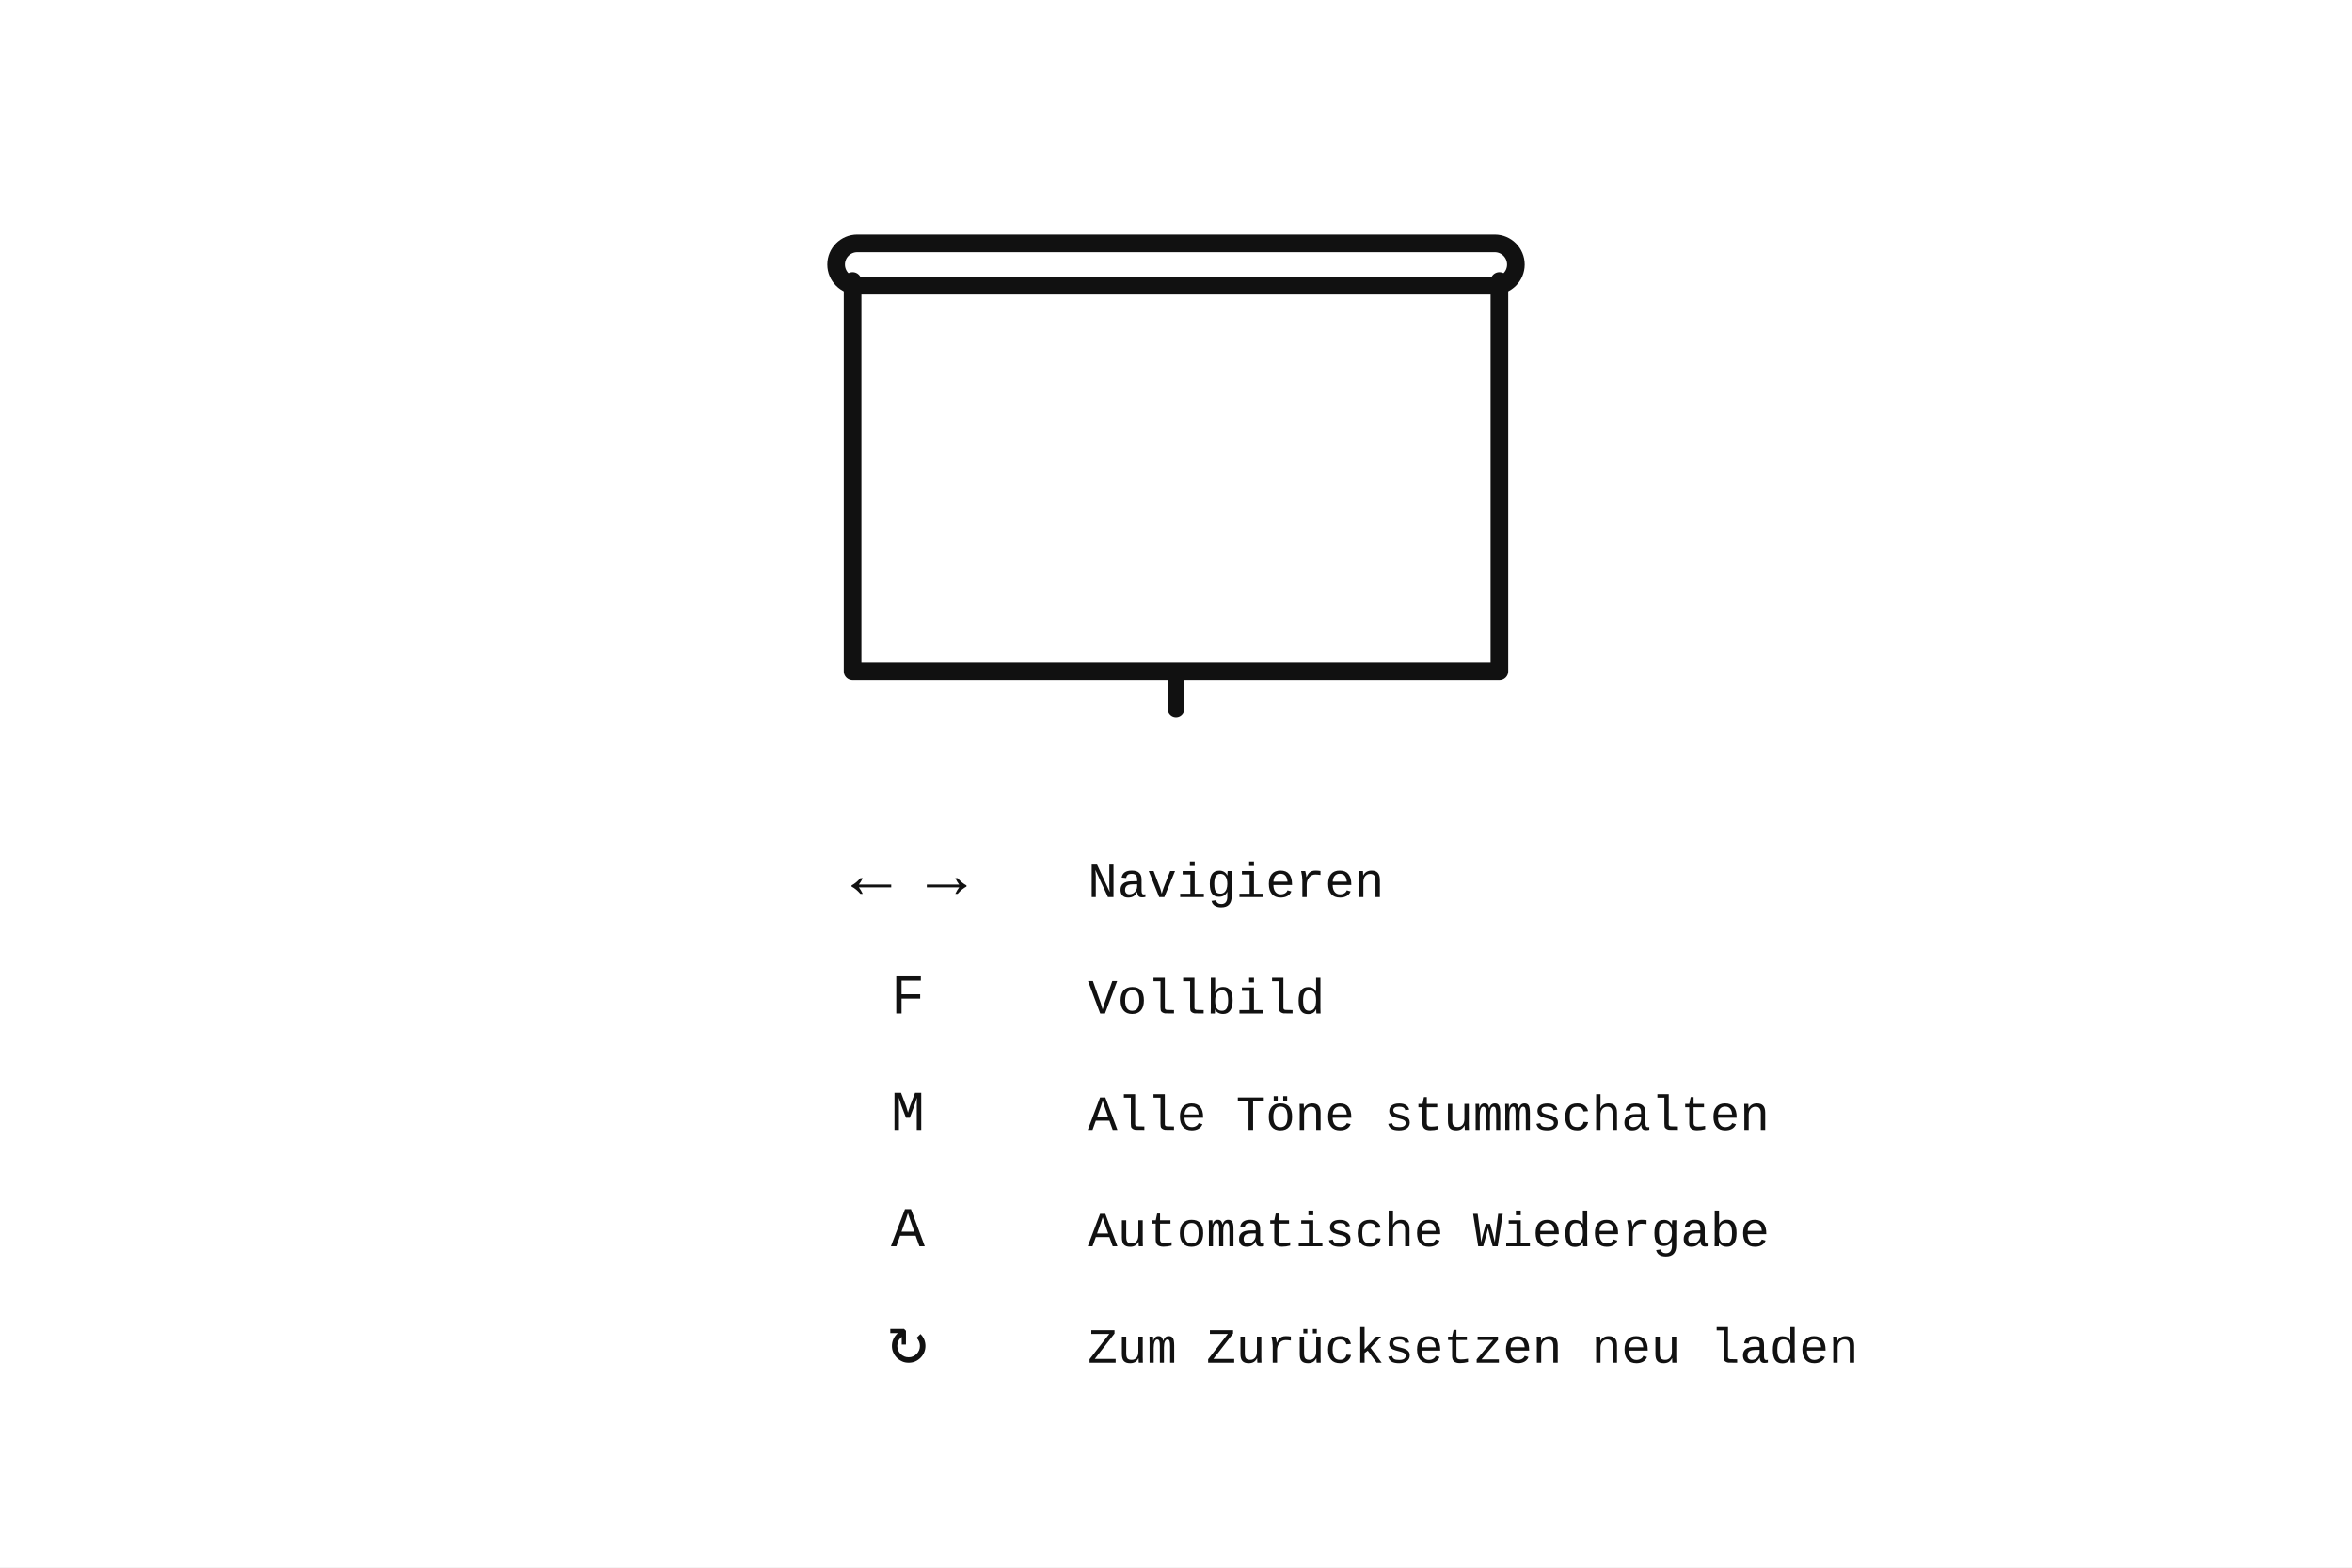
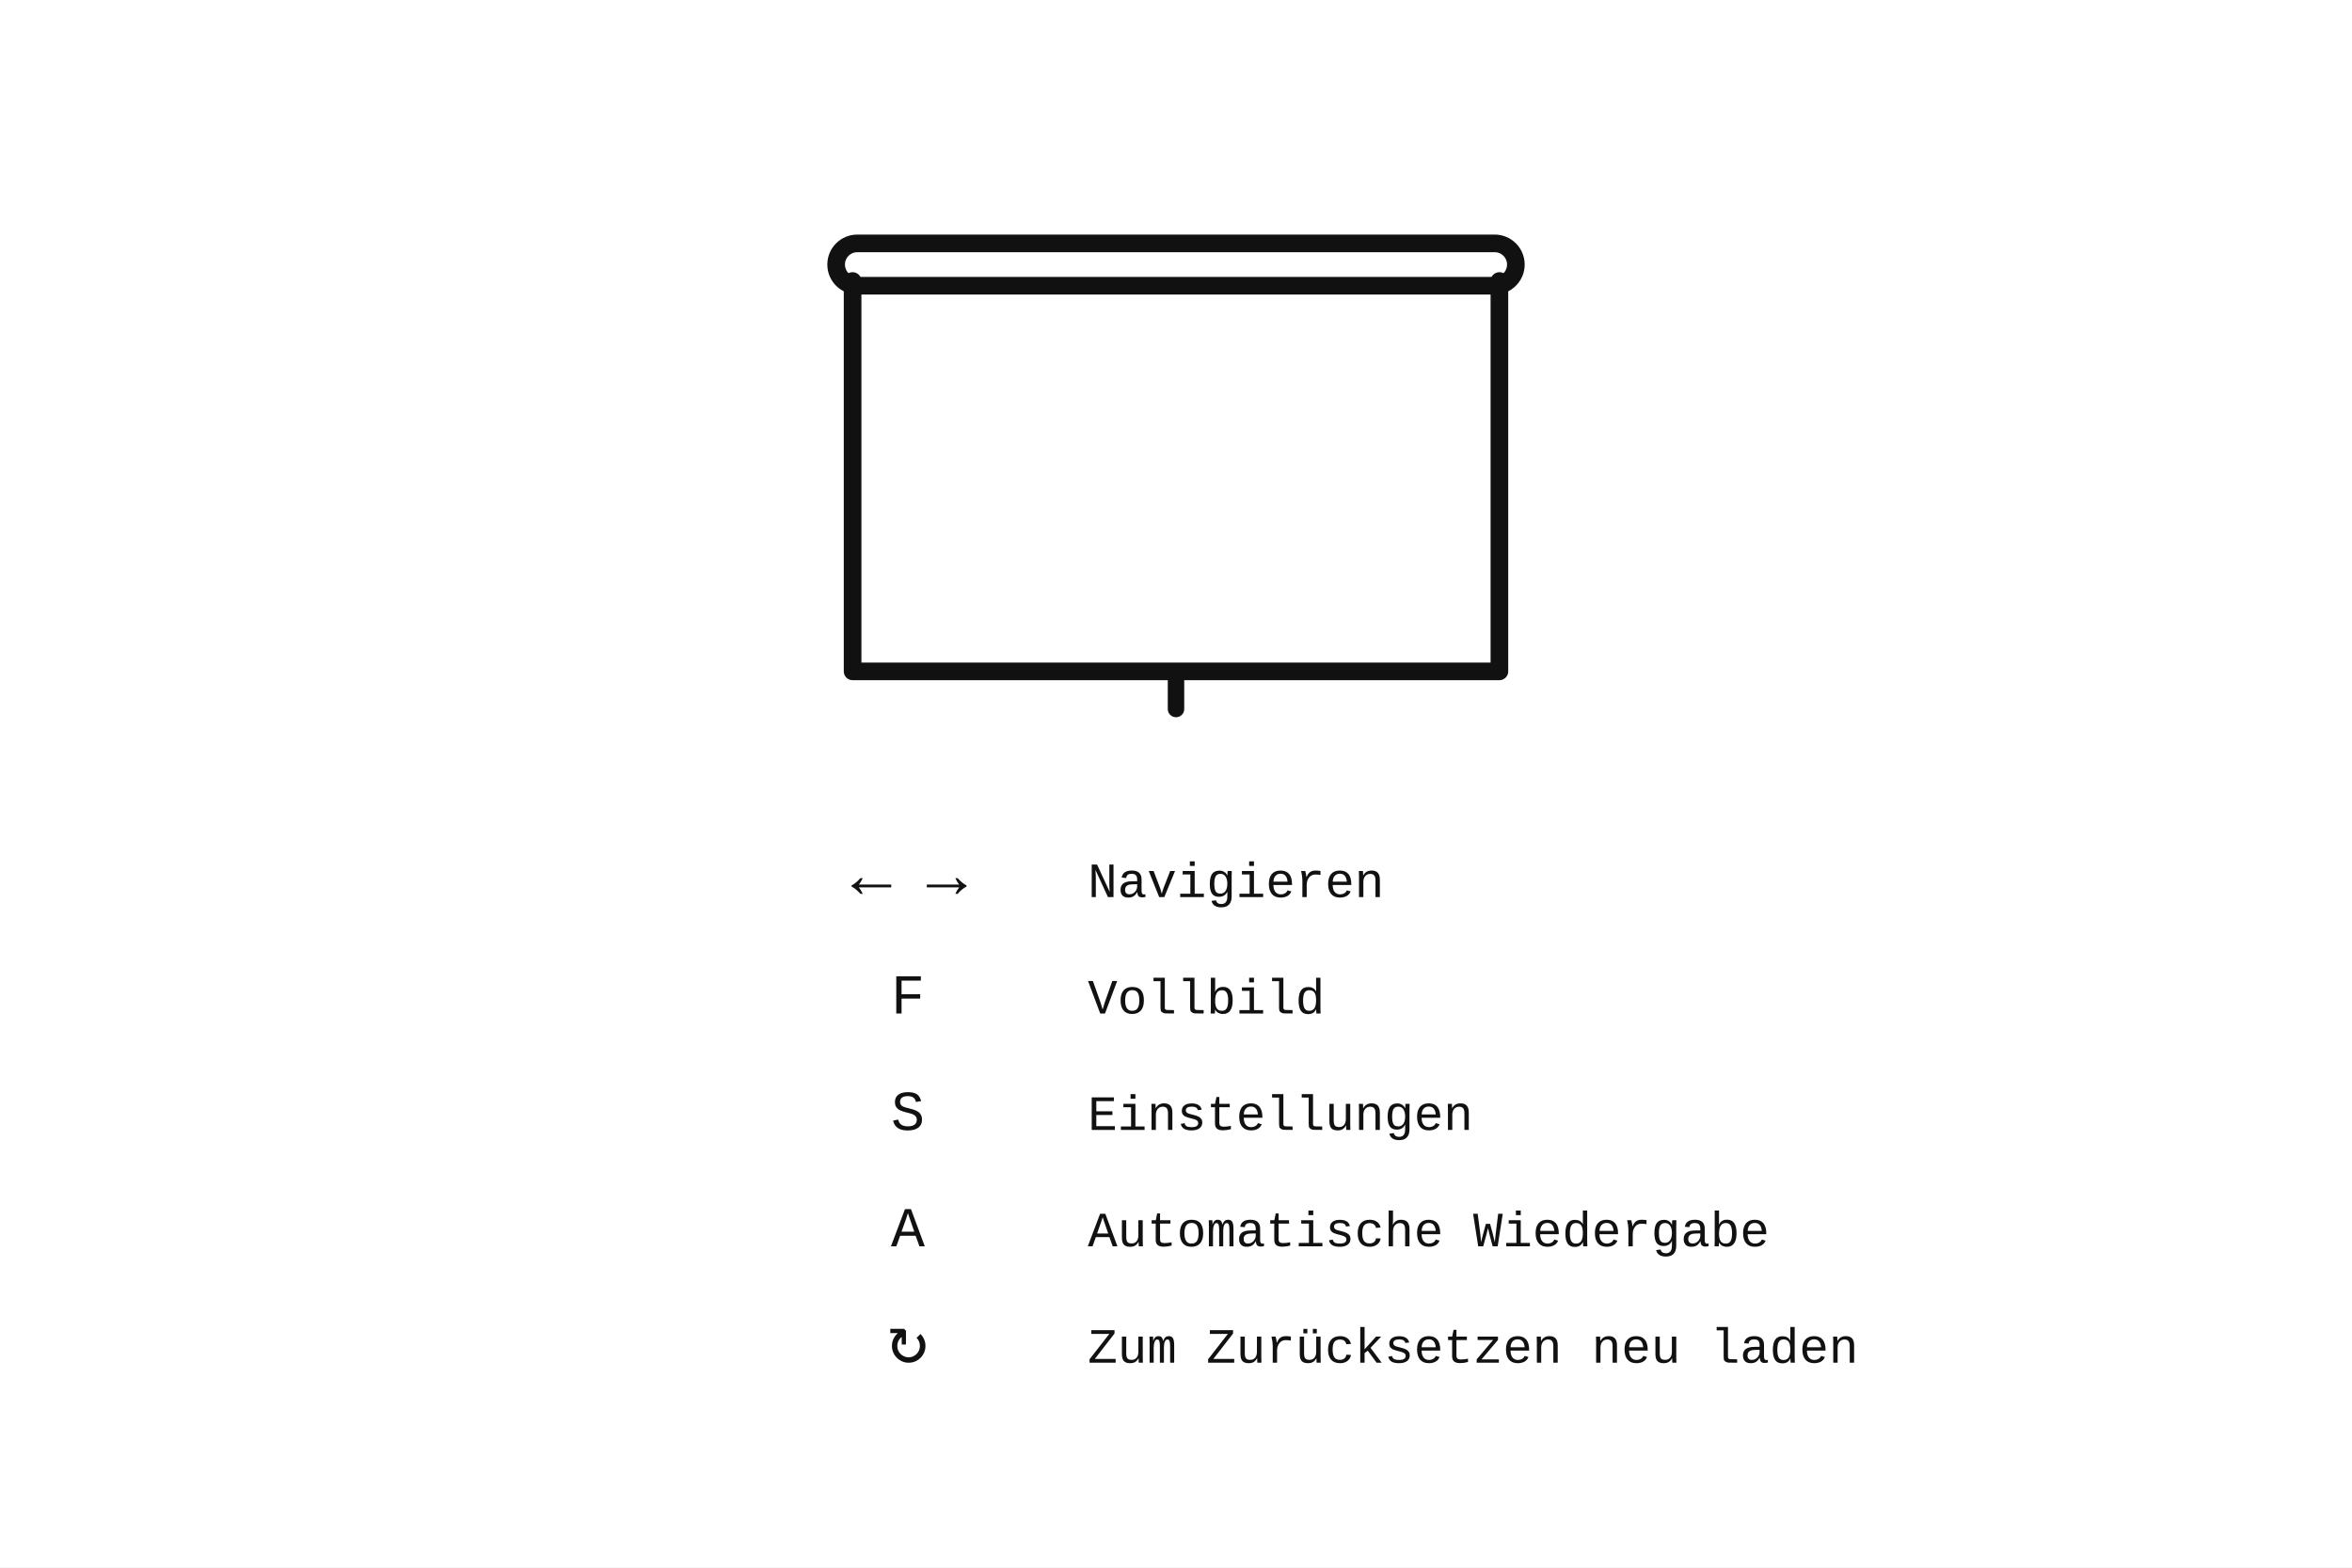
<svg xmlns="http://www.w3.org/2000/svg" width="2000" height="1333" viewBox="0 0 2000 1333">
  <rect width="2000" height="1333" fill="#fff" />
  <g fill="none" stroke="#111" stroke-linecap="round" stroke-linejoin="round">
    <path d="M725 239v332h550V239" stroke-width="15" />
    <rect x="711" y="207" width="578" height="36" rx="18" stroke-width="15" />
    <path d="M1000 572v31" stroke-width="14" />
  </g>
  <g fill="#111" font-family="Courier New, monospace">
    <g font-size="57" font-weight="400" text-anchor="middle">
      <text x="741" y="763">←</text>
      <text x="805" y="763">→</text>
      <text x="925" y="763" text-anchor="start" font-size="42">Navigieren</text>
      <text x="772" y="862" font-size="48">F</text>
      <text x="925" y="862" text-anchor="start" font-size="42">Vollbild</text>
-       <text x="772" y="961" font-size="48">M</text>
-       <text x="925" y="961" text-anchor="start" font-size="42">Alle Töne stummschalten</text>
+       <text x="772" y="961" font-size="48">S</text>
+       <text x="925" y="961" text-anchor="start" font-size="42">Einstellungen</text>
      <text x="772" y="1060" font-size="48">A</text>
      <text x="925" y="1060" text-anchor="start" font-size="42">Automatische Wiedergabe</text>
      <text x="772" y="1159" font-size="58">↻</text>
      <text x="925" y="1159" text-anchor="start" font-size="42">Zum Zurücksetzen neu laden</text>
    </g>
  </g>
</svg>
